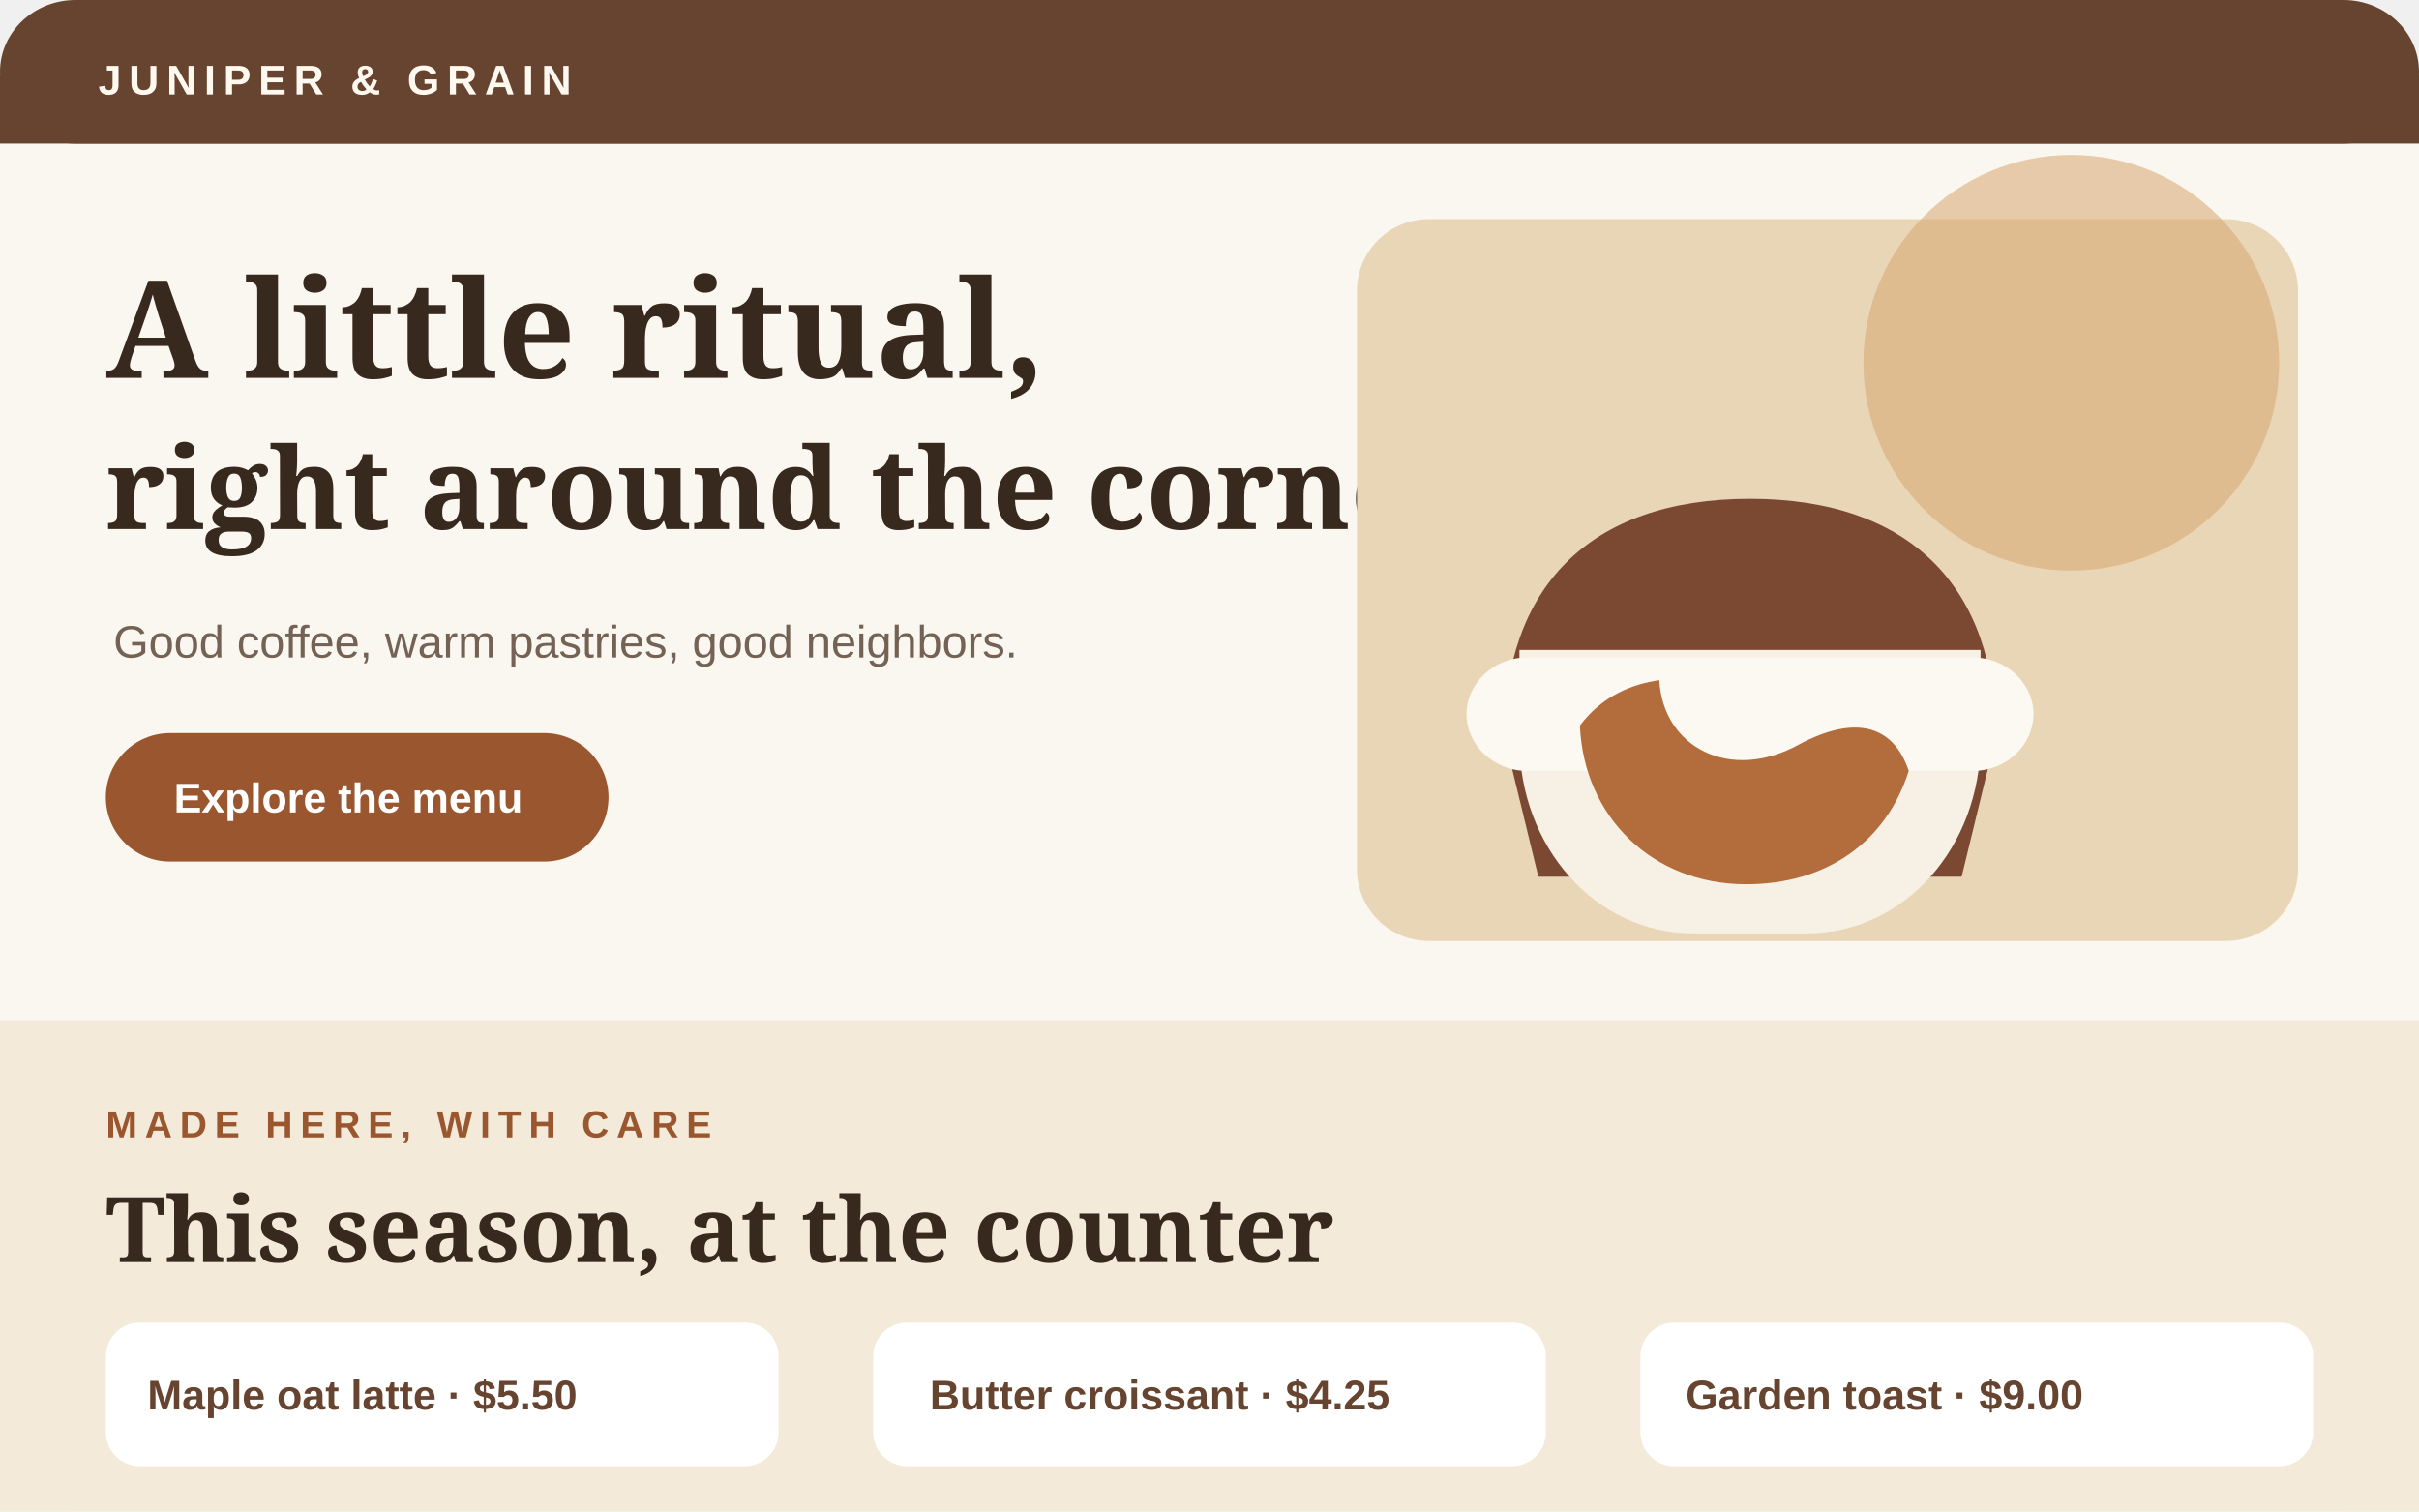
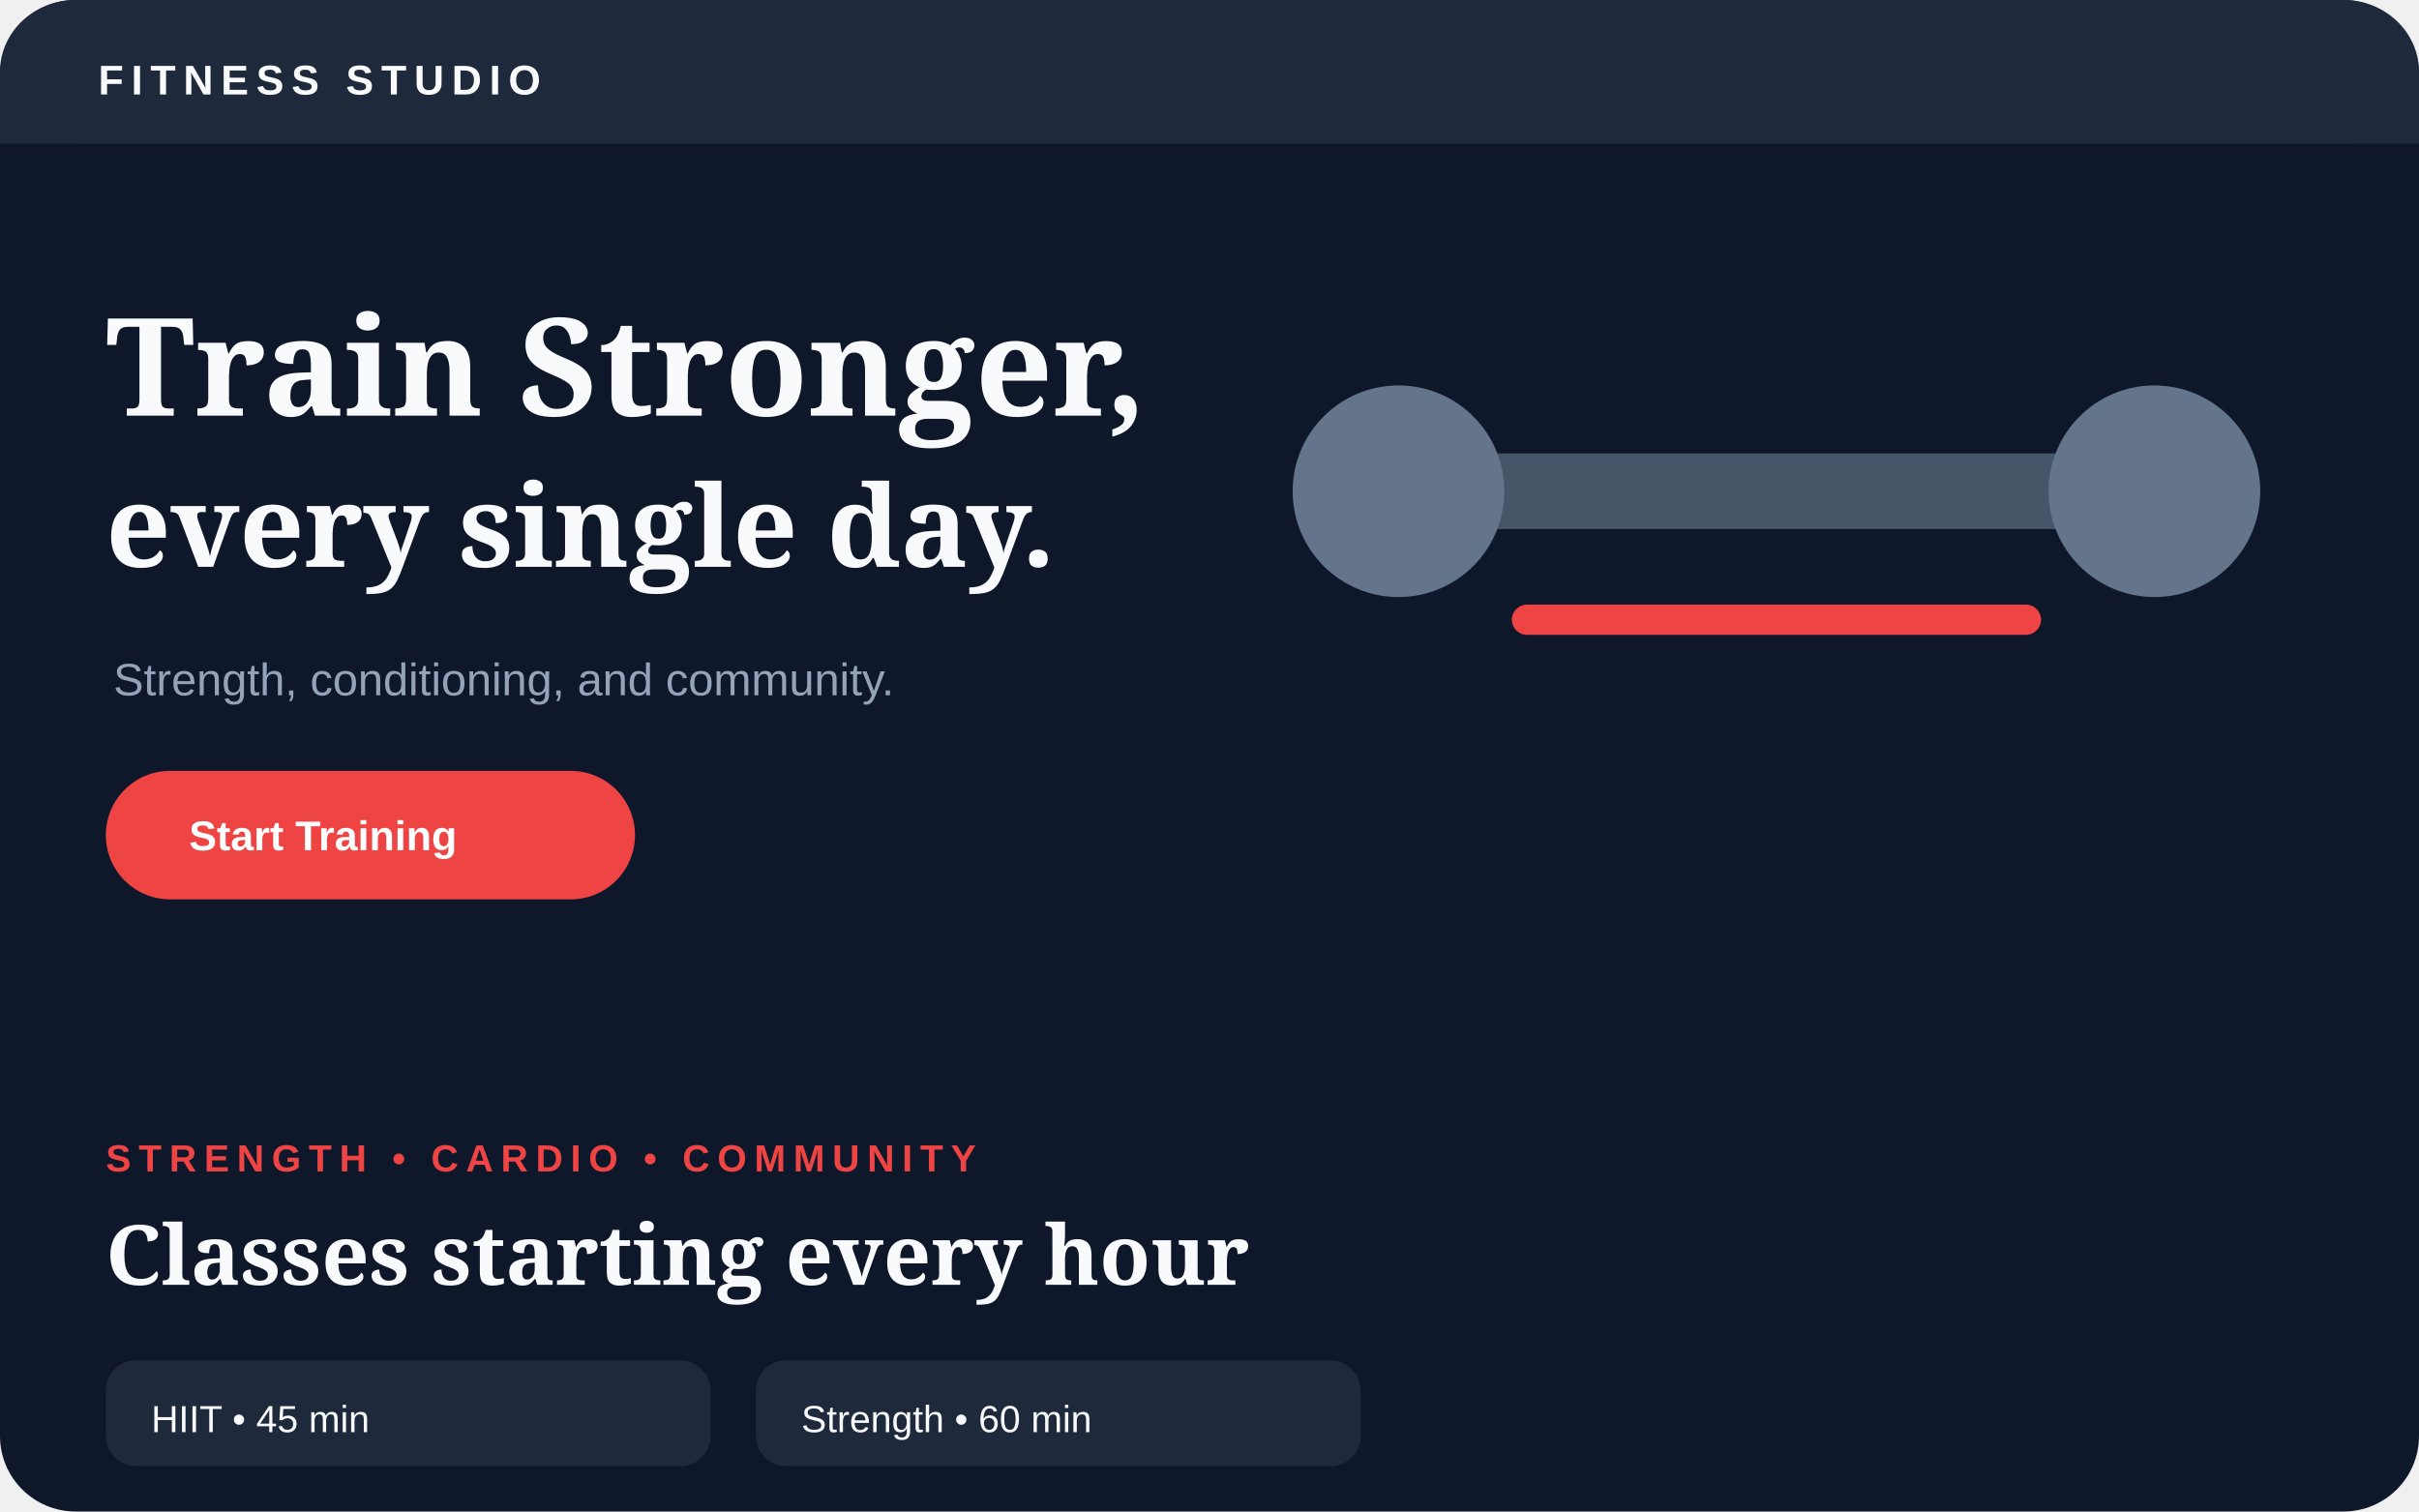
<svg xmlns="http://www.w3.org/2000/svg" viewBox="0 0 640 400" fill="none">
-   <rect width="640" height="400" rx="20" fill="#FAF7F0" />
-   <rect x="0" y="0" width="640" height="38" rx="20" fill="#67442F" />
-   <rect y="20" width="640" height="18" fill="#67442F" />
-   <text x="26" y="25" fill="#FFF9F0" font-family="Arial,sans-serif" font-size="11" font-weight="700" letter-spacing="2">JUNIPER &amp; GRAIN</text>
-   <text x="28" y="100" fill="#38291F" font-family="Georgia,serif" font-size="36" font-weight="700">A little ritual,</text>
-   <text x="28" y="140" fill="#38291F" font-family="Georgia,serif" font-size="30" font-weight="700">right around the corner.</text>
-   <text x="30" y="174" fill="#746255" font-family="Arial,sans-serif" font-size="12">Good coffee, warm pastries, good neighbors.</text>
-   <rect x="28" y="194" width="133" height="34" rx="17" fill="#9A572F" />
-   <text x="46" y="215" fill="white" font-family="Arial,sans-serif" font-size="11" font-weight="700">Explore the menu</text>
-   <rect x="359" y="58" width="249" height="191" rx="19" fill="#E9D6B7" />
-   <circle cx="548" cy="96" r="55" fill="#D6A66F" opacity=".55" />
-   <path d="M398 195c0-39 22-63 65-63s65 24 65 63l-9 37h-112l-9-37Z" fill="#7B4932" />
-   <path d="M402 172h122v24c0 28-20 51-46 51h-30c-26 0-46-23-46-51v-24Z" fill="#F7F0E4" />
-   <path d="M404 174h118c9 0 16 7 16 15s-7 15-16 15H404c-9 0-16-7-16-15s7-15 16-15Z" fill="#FCF9F2" />
-   <path d="M439 180c1 18 19 27 37 17 15-8 25-5 29 7-6 19-22 30-43 30-25 0-43-18-44-42 6-8 14-11 21-12Z" fill="#B36C3B" />
-   <rect y="270" width="640" height="130" fill="#F3EAD9" />
-   <text x="28" y="301" fill="#9A572F" font-family="Arial,sans-serif" font-size="10" font-weight="700" letter-spacing="2">MADE HERE, WITH CARE</text>
-   <text x="28" y="334" fill="#38291F" font-family="Georgia,serif" font-size="24" font-weight="700">This season, at the counter</text>
-   <rect x="28" y="350" width="178" height="38" rx="9" fill="white" />
-   <rect x="231" y="350" width="178" height="38" rx="9" fill="white" />
-   <rect x="434" y="350" width="178" height="38" rx="9" fill="white" />
-   <text x="39" y="373" fill="#67442F" font-family="Arial,sans-serif" font-size="11" font-weight="700">Maple oat latte · $5.50</text>
-   <text x="246" y="373" fill="#67442F" font-family="Arial,sans-serif" font-size="11" font-weight="700">Butter croissant · $4.25</text>
-   <text x="446" y="373" fill="#67442F" font-family="Arial,sans-serif" font-size="11" font-weight="700">Garden toast · $9.00</text>
+   <rect width="640" height="400" rx="20" fill="#0F172A" />
+   <rect x="0" y="0" width="640" height="38" rx="20" fill="#1E293B" />
+   <rect y="20" width="640" height="18" fill="#1E293B" />
+   <text x="26" y="25" fill="#F8FAFC" font-family="Arial,sans-serif" font-size="11" font-weight="700" letter-spacing="2">FITNESS STUDIO</text>
+   <text x="28" y="110" fill="#F8FAFC" font-family="Georgia,serif" font-size="36" font-weight="700">Train Stronger,</text>
+   <text x="28" y="150" fill="#F8FAFC" font-family="Georgia,serif" font-size="30" font-weight="700">every single day.</text>
+   <text x="30" y="184" fill="#94A3B8" font-family="Arial,sans-serif" font-size="12">Strength, conditioning, and community.</text>
+   <rect x="28" y="204" width="140" height="34" rx="17" fill="#EF4444" />
+   <text x="50" y="225" fill="white" font-family="Arial,sans-serif" font-size="11" font-weight="700">Start Training</text>
+   <rect x="380" y="120" width="180" height="20" rx="10" fill="#475569" />
+   <circle cx="370" cy="130" r="28" fill="#64748B" />
+   <circle cx="570" cy="130" r="28" fill="#64748B" />
+   <rect x="400" y="160" width="140" height="8" rx="4" fill="#EF4444" />
+   <text x="28" y="310" fill="#EF4444" font-family="Arial,sans-serif" font-size="10" font-weight="700" letter-spacing="2">STRENGTH • CARDIO • COMMUNITY</text>
+   <text x="28" y="340" fill="#F8FAFC" font-family="Georgia,serif" font-size="22" font-weight="700">Classes starting every hour</text>
+   <rect x="28" y="360" width="160" height="28" rx="8" fill="#1E293B" />
+   <text x="40" y="379" fill="#F8FAFC" font-family="Arial,sans-serif" font-size="10">HIIT • 45 min</text>
+   <rect x="200" y="360" width="160" height="28" rx="8" fill="#1E293B" />
+   <text x="212" y="379" fill="#F8FAFC" font-family="Arial,sans-serif" font-size="10">Strength • 60 min</text>
</svg>
